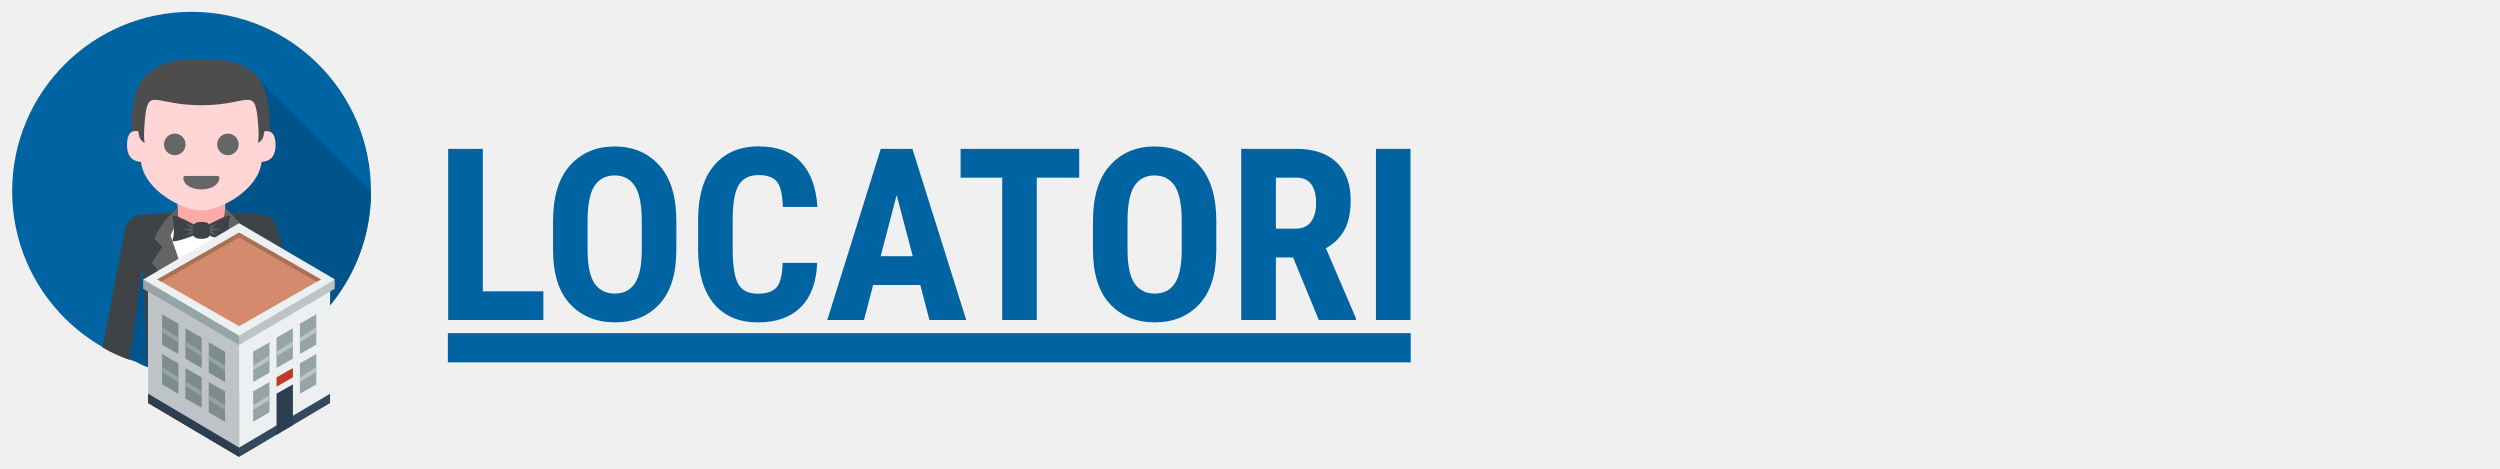
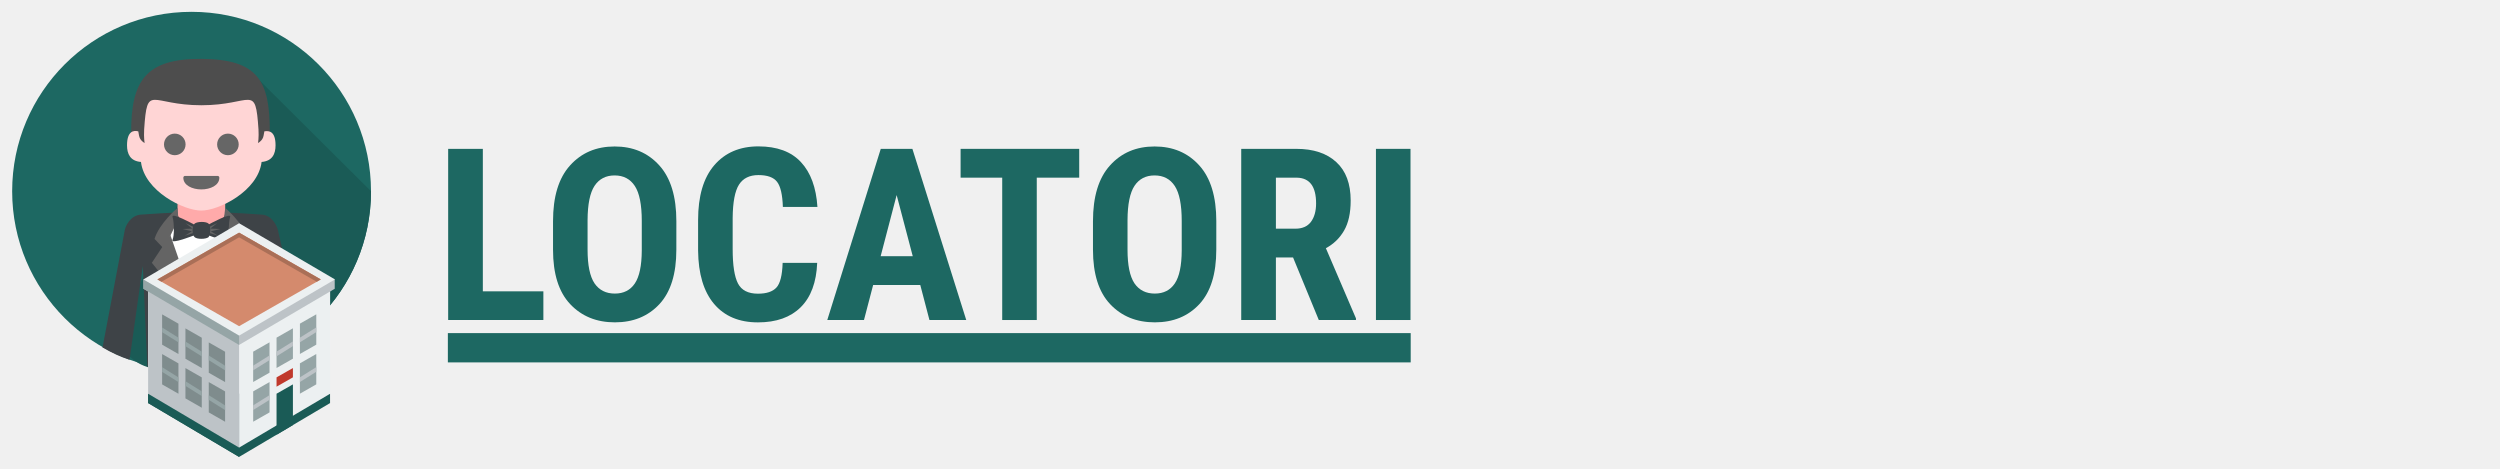
- <svg xmlns="http://www.w3.org/2000/svg" width="512" height="96" viewBox="0 0 135.467 25.4" version="1.1" id="svg5">
+ <svg xmlns="http://www.w3.org/2000/svg" width="512" height="96" viewBox="0 0 135.467 25.4" version="1.1" id="svg5" xml:space="preserve">
  <defs id="defs2" />
  <g id="layer1">
-     <path id="path35534" style="fill:#0064a3;stroke-width:2.921" d="m 24.268,18.05 h 52.173 v 1.587 H 24.268 Z" />
-     <circle style="fill:#0064a3;fill-opacity:1;stroke-width:0.038" cx="10.381" cy="10.363" r="9.722" id="circle1004" />
-     <path style="fill:#00548c;fill-opacity:1;stroke-width:0.038" d="M 20.104,10.363 13.966,4.257 C 10.466,6.058 10.862,10.562 5.557,18.826 c 1.911,-0.331 0.696,1.489 4.825,1.259 5.369,0 9.722,-4.353 9.722,-9.722 z" id="path1006" />
+     <path id="path35534" style="fill:#1d6862;stroke-width:2.921;fill-opacity:1" d="m 24.268,18.05 h 52.173 v 1.587 H 24.268 Z" />
+     <circle style="fill:#1d6862;fill-opacity:1;stroke-width:0.038" cx="10.381" cy="10.363" r="9.722" id="circle1004" />
+     <path style="fill:#1a5b56;fill-opacity:1;stroke-width:0.038" d="M 20.104,10.363 13.966,4.257 C 10.466,6.058 10.862,10.562 5.557,18.826 c 1.911,-0.331 0.696,1.489 4.825,1.259 5.369,0 9.722,-4.353 9.722,-9.722 z" id="path1006" />
    <path fill="#e6b796" d="m 9.618,10.703 h 2.585 v 1.585 H 9.618 Z" id="path1279" style="fill:#ffaaaa;stroke-width:0.244" />
    <path d="m 16.331,18.034 -1.274,-5.575 c -0.049,-0.195 -0.293,-0.781 -0.854,-0.829 -2.073,-0.146 -2,-0.098 -2,-0.098 0,0.39 -0.585,0.732 -1.293,0.732 -0.707,0 -1.293,-0.317 -1.293,-0.732 0,0 0.073,-0.049 -2,0.098 -0.537,0.049 -0.805,0.585 -0.854,0.829 l -1.207,6.367 c 0.496,0.295 0.983,0.515 1.463,0.67 l 0.719,-5.086 0.244,5.443 c 1.926,0.708 6.392,0.155 8.348,-1.819 z" fill="#3e4347" id="path2250" style="stroke-width:0.244" />
    <path d="m 10.911,17.581 c 0,0 2.024,-3.537 1.805,-4.732 -0.049,-0.244 -0.366,-0.683 -0.585,-0.976 -0.171,0.366 -0.659,0.61 -1.22,0.61 -0.561,0 -1.049,-0.268 -1.22,-0.61 -0.244,0.293 -0.561,0.707 -0.585,0.951 -0.22,1.244 1.805,4.756 1.805,4.756" fill="#ffffff" id="path1283" style="stroke-width:0.244" />
    <path d="m 12.203,11.264 c 0,0 1,0.854 1.244,1.683 l -0.512,0.537 -0.805,-1.585 0.073,-0.634" id="path1287" style="fill:#646464;stroke-width:0.244" />
    <path d="M 10.911,17.581 8.228,14.24 9.228,12.727 Z" id="path1289" style="fill:#646464;stroke-width:0.244" />
    <path d="m 9.618,11.264 c 0,0 -1,0.854 -1.244,1.683 l 0.512,0.537 0.781,-1.61 -0.049,-0.61" id="path1291" style="fill:#646464;stroke-width:0.244" />
    <path d="m 12.472,12.996 c 0.122,0.268 -1.171,-0.244 -1.171,-0.244 v -0.585 c 0,0 1.244,-0.683 1.171,-0.415 -0.098,0.341 -0.098,1.024 0,1.244" fill="#3e4347" id="path1295" style="stroke-width:0.244" />
    <path fill="#646464" d="M 11.935,12.41 11.398,12.386 11.764,12.093 11.301,12.313 v 0.293 l 0.512,0.171 -0.39,-0.244 z" id="path1297" style="stroke-width:0.244" />
    <path d="m 9.349,12.996 c -0.122,0.268 1.171,-0.244 1.171,-0.244 v -0.585 c 0,0 -1.244,-0.683 -1.171,-0.415 0.098,0.341 0.098,1.024 0,1.244" fill="#3e4347" id="path1299" style="stroke-width:0.244" />
    <path fill="#646464" d="m 9.886,12.41 0.537,-0.024 -0.366,-0.293 0.463,0.22 v 0.293 l -0.512,0.171 0.39,-0.244 z" id="path1301" style="stroke-width:0.244" />
    <path d="m 11.301,12.849 c -0.146,0.122 -0.634,0.122 -0.756,0 -0.146,-0.122 -0.146,-0.61 0,-0.732 0.146,-0.122 0.634,-0.122 0.756,0 0.122,0.098 0.122,0.585 0,0.732" id="path1303" style="fill:#3e4347;stroke-width:0.244" />
    <path d="m 7.106,7.166 0.39,0.707 h 6.829 l 0.293,-0.756 c 0,-2.732 -0.634,-3.903 -3.683,-3.927 C 7.886,3.166 7.106,4.386 7.106,7.166" fill="#594640" id="path1313" style="fill:#4d4d4d;stroke-width:0.244" />
    <path d="m 14.325,7.118 c -0.024,0.146 -0.049,0.317 -0.098,0.39 -0.073,0.146 -0.244,0.244 -0.244,0.244 0,0 0.049,-0.317 0.024,-0.732 -0.171,-2.537 -0.317,-1.317 -3.098,-1.317 -2.781,0 -2.927,-1.22 -3.098,1.317 -0.024,0.439 0.024,0.732 0.024,0.732 0,0 -0.171,-0.098 -0.244,-0.244 -0.049,-0.073 -0.073,-0.244 -0.098,-0.39 -0.268,-0.073 -0.61,0 -0.61,0.756 0,0.463 0.171,0.854 0.756,0.902 0.195,1.585 2.317,2.634 3.268,2.634 0.951,0 3.073,-1.049 3.268,-2.634 0.585,-0.049 0.756,-0.439 0.756,-0.902 0,-0.756 -0.341,-0.805 -0.61,-0.756" fill="#ffe1bd" id="path1315" style="fill:#ffd5d5;stroke-width:0.244" />
    <circle cx="9.471" cy="7.825" r="0.585" id="circle1317" style="fill:#666666;stroke-width:0.244" />
    <circle cx="12.35" cy="7.825" r="0.585" id="circle1319" style="fill:#666666;stroke-width:0.244" />
    <path d="m 11.886,9.63 c 0,0.415 -0.488,0.634 -0.976,0.634 -0.488,0 -0.976,-0.22 -0.976,-0.634 0,0 0,-0.098 0.098,-0.098 h 1.756 c 0.098,0 0.098,0.098 0.098,0.098" id="path1321" style="fill:#666666;stroke-width:0.244" />
-     <g id="g2784" transform="matrix(0.8339664,0,0,0.8339664,15.84905,32.71064)">
-       <path d="m -8.667,-13.51 5.408,-6.735 -2.016,-3.048 z" id="path1285" style="fill:#646464;stroke-width:0.492" />
-       <path d="m -8.667,-19.508 -0.59,0.541 0.59,0.59 0.59,-0.59 z" id="path1307" style="fill:#3e4347;stroke-width:0.492" />
-       <path d="M -8.667,-17.001 -9.257,-16.46 -8.667,-15.919 -8.077,-16.46 Z" id="path1309" style="fill:#3e4347;stroke-width:0.492" />
-       <path fill="#34495e" d="m -3.47,-13.65 c 0,0 -5.917,0.005 -5.911,0.006 0.003,0.131 0,0.61 0,0.61 l 5.911,3.499 5.911,-3.499 c 0,0 -0.005,-0.485 -0.001,-0.605 -0.014,-0.029 -5.91,-0.012 -5.91,-0.012 z" id="path1229" style="stroke-width:0.152" />
-       <path fill="#ecf0f1" d="m -3.47,-20.779 c 0,0 -5.917,0.005 -5.911,0.006 0.003,0.131 0,7.133 0,7.133 l 5.911,3.499 5.911,-3.499 c 0,0 -6.07e-4,-7.008 0.003,-7.128 -0.014,-0.03 -5.914,-0.012 -5.914,-0.012 z" id="path1231" style="stroke-width:0.152" />
-       <path fill="#2c3e50" d="m -9.381,-13.644 c 0.003,0.131 0,0.61 0,0.61 l 5.911,3.499 v -4.116 c 1.529e-4,0 -5.917,0.005 -5.911,0.006 z" id="path1233" style="stroke-width:0.152" />
-       <path fill="#bdc3c7" d="m -9.381,-20.773 c 0.003,0.131 0,7.133 0,7.133 l 5.911,3.499 v -10.638 c 0,0 -5.918,0.005 -5.911,0.006 z" id="path1235" style="stroke-width:0.152" />
-       <path fill="#bdc3c7" d="m -3.47,-21.077 c 0,0 -6.22,0.005 -6.214,0.006 0.003,0.131 0,0.61 0,0.61 l 6.214,3.651 6.214,-3.651 c 0,0 -0.005,-0.485 -0.001,-0.605 -0.014,-0.03 -6.213,-0.012 -6.213,-0.012 z" id="path1237" style="stroke-width:0.152" />
-       <path fill="#95a5a6" d="m -2.556,-16.375 1.063,-0.607 v 1.972 l -1.063,0.607 z m 1.519,-0.91 1.063,-0.607 v 1.972 l -1.063,0.607 z m -8.647,-3.175 6.197,3.64 h 0.017 v -4.247 h -6.214 v 0.033 c 0.001,0.115 4.557e-4,0.345 0,0.477 z m 10.165,2.265 1.064,-0.607 v 1.972 l -1.064,0.607 z m -3.038,4.401 1.063,-0.607 v 1.972 l -1.063,0.607 z m 3.038,-1.82 1.064,-0.607 v 1.972 l -1.064,0.607 z" id="path1239" style="stroke-width:0.152" />
-       <path fill="#2c3e50" d="m -1.036,-13.642 1.063,-0.607 v 2.644 l -1.063,0.629 z" id="path1241" style="stroke-width:0.152" />
-       <path fill="#c0392c" d="m -1.036,-14.704 1.063,-0.607 v 0.606 l -1.063,0.607 z" id="path1243" style="stroke-width:0.152" />
-       <path fill="#ecf0f1" d="m -3.47,-24.718 -6.219,3.651 6.219,3.651 6.228,-3.651 z" id="path1245" style="stroke-width:0.152" />
-       <path fill="#d48a6d" d="m -3.47,-24.106 -5.309,3.039 5.309,3.039 5.309,-3.039 z" id="path1247" style="stroke-width:0.152" />
-       <path fill="#7f8c8d" d="m -4.379,-16.37 -1.061,-0.607 v 1.972 l 1.061,0.607 z m -1.516,-0.91 -1.061,-0.607 v 1.972 l 1.061,0.607 z m -1.516,-0.91 -1.061,-0.607 v 1.972 l 1.061,0.607 z m 3.031,4.399 -1.061,-0.607 v 1.972 l 1.061,0.607 z m -1.516,-0.91 -1.061,-0.607 v 1.972 l 1.061,0.607 z m -1.516,-0.91 -1.061,-0.607 v 1.972 l 1.061,0.607 z" id="path1249-3" style="stroke-width:0.152" />
-       <path fill="#bdc3c7" d="m 1.546,-17.949 -1.064,0.664 v 0.303 l 1.064,-0.664 z m 0,2.58 -1.064,0.664 v 0.303 l 1.064,-0.664 z m -1.519,-1.67 -1.063,0.664 v 0.303 l 1.063,-0.664 z m -1.519,0.91 -1.063,0.664 v 0.303 l 1.063,-0.663 z m 0,2.58 -1.063,0.664 v 0.303 l 1.063,-0.663 z" id="path1251-6" style="stroke-width:0.152" />
-       <path fill="#95a5a6" d="m -5.44,-16.124 v 0.304 l 1.061,0.663 v -0.303 z m 0,2.579 v 0.303 l 1.061,0.664 v -0.304 z m -1.516,-0.91 v 0.303 l 1.061,0.664 v -0.304 z m 0,-2.579 v 0.303 l 1.061,0.664 v -0.303 z m -1.516,1.669 v 0.303 l 1.061,0.664 v -0.304 z m 0,-2.579 v 0.303 l 1.061,0.664 v -0.303 z" id="path1253-7" style="stroke-width:0.152" />
-       <path fill="#aa6f57" d="m -3.47,-23.803 5.044,2.887 0.265,-0.152 -5.309,-3.039 -5.309,3.039 0.265,0.152 z" id="path1255" style="stroke-width:0.152" />
-     </g>
-     <g id="g15878" transform="translate(-4.423185,2.799878)">
-       <path d="m 33.867,12.986 v 1.554 H 28.708 V 5.266 h 1.879 v 7.721 z" style="font-weight:bold;font-size:13.046px;line-height:1.25;font-family:'Roboto Condensed';-inkscape-font-specification:'Roboto Condensed,  Bold';fill:#0064a3;stroke-width:0.978" id="path15631" />
-       <path d="m 41.072,10.731 q 0,1.962 -0.917,2.949 -0.917,0.987 -2.414,0.987 -1.491,0 -2.421,-0.987 -0.93,-0.987 -0.93,-2.949 v -1.542 q 0,-2.007 0.924,-3.026 0.924,-1.026 2.414,-1.026 1.497,0 2.421,1.026 0.924,1.019 0.924,3.026 z M 39.199,9.177 q 0,-1.325 -0.376,-1.898 -0.376,-0.573 -1.096,-0.573 -0.713,0 -1.089,0.567 -0.369,0.561 -0.376,1.854 v 1.605 q 0,1.261 0.376,1.822 0.382,0.554 1.102,0.554 0.713,0 1.083,-0.548 0.369,-0.548 0.376,-1.784 z" style="font-weight:bold;font-size:13.046px;line-height:1.25;font-family:'Roboto Condensed';-inkscape-font-specification:'Roboto Condensed,  Bold';fill:#0064a3;stroke-width:0.978" id="path15628" />
-       <path d="m 46.831,11.445 h 1.873 q -0.064,1.58 -0.892,2.402 -0.828,0.822 -2.319,0.822 -1.529,0 -2.376,-1 Q 42.27,12.668 42.251,10.782 V 9.12 q 0,-1.943 0.873,-2.962 0.879,-1.026 2.395,-1.026 1.516,0 2.306,0.854 0.79,0.847 0.892,2.427 h -1.873 q -0.032,-0.994 -0.312,-1.357 -0.28,-0.369 -1.013,-0.369 -0.72,0 -1.051,0.516 -0.331,0.516 -0.344,1.803 v 1.688 q 0,1.312 0.287,1.866 0.287,0.554 1.083,0.554 0.694,0 1,-0.331 0.306,-0.331 0.338,-1.338 z" style="font-weight:bold;font-size:13.046px;line-height:1.25;font-family:'Roboto Condensed';-inkscape-font-specification:'Roboto Condensed,  Bold';fill:#0064a3;stroke-width:0.978" id="path15625" />
-       <path d="m 49.251,14.541 2.898,-9.275 h 1.714 l 2.918,9.275 h -1.994 l -0.497,-1.898 h -2.554 l -0.497,1.898 z m 2.892,-3.459 h 1.739 L 53.01,7.769 Z" style="font-weight:bold;font-size:13.046px;line-height:1.25;font-family:'Roboto Condensed';-inkscape-font-specification:'Roboto Condensed,  Bold';fill:#0064a3;stroke-width:0.978" id="path15622" />
-       <path d="m 56.475,6.827 v -1.561 h 6.427 v 1.561 h -2.3 v 7.714 H 58.73 V 6.827 Z" style="font-weight:bold;font-size:13.046px;line-height:1.25;font-family:'Roboto Condensed';-inkscape-font-specification:'Roboto Condensed,  Bold';fill:#0064a3;stroke-width:0.978" id="path15619" />
-       <path d="m 70.33,10.731 q 0,1.962 -0.917,2.949 -0.917,0.987 -2.414,0.987 -1.491,0 -2.421,-0.987 -0.93,-0.987 -0.93,-2.949 v -1.542 q 0,-2.007 0.924,-3.026 0.924,-1.026 2.414,-1.026 1.497,0 2.421,1.026 0.924,1.019 0.924,3.026 z M 68.457,9.177 q 0,-1.325 -0.376,-1.898 -0.376,-0.573 -1.096,-0.573 -0.713,0 -1.089,0.567 -0.369,0.561 -0.376,1.854 v 1.605 q 0,1.261 0.376,1.822 0.382,0.554 1.102,0.554 0.713,0 1.083,-0.548 0.369,-0.548 0.376,-1.784 z" style="font-weight:bold;font-size:13.046px;line-height:1.25;font-family:'Roboto Condensed';-inkscape-font-specification:'Roboto Condensed,  Bold';fill:#0064a3;stroke-width:0.978" id="path15616" />
-       <path d="M 75.885,14.541 74.49,11.152 h -0.93 v 3.389 H 71.681 V 5.266 h 2.988 q 1.389,0 2.166,0.72 0.777,0.713 0.777,2.083 0,1.006 -0.357,1.624 -0.357,0.618 -0.987,0.956 l 1.631,3.803 v 0.089 z M 73.56,6.827 v 2.765 h 1.057 q 0.561,0 0.841,-0.369 0.28,-0.376 0.28,-1 0,-1.37 -1.032,-1.395 z" style="font-weight:bold;font-size:13.046px;line-height:1.25;font-family:'Roboto Condensed';-inkscape-font-specification:'Roboto Condensed,  Bold';fill:#0064a3;stroke-width:0.978" id="path15613" />
-       <path d="m 80.854,5.266 v 9.275 H 78.981 V 5.266 Z" style="font-weight:bold;font-size:13.046px;line-height:1.25;font-family:'Roboto Condensed';-inkscape-font-specification:'Roboto Condensed,  Bold';fill:#0064a3;stroke-width:0.978" id="path15610" />
+     <path d="m 8.621,21.443 4.51,-5.617 -1.681,-2.542 z" id="path1285" style="fill:#646464;stroke-width:0.41" />
+     <path d="m 8.621,16.442 -0.492,0.451 0.492,0.492 0.492,-0.492 z" id="path1307" style="fill:#3e4347;stroke-width:0.41" />
+     <path d="m 8.621,18.533 -0.492,0.451 0.492,0.451 0.492,-0.451 z" id="path1309" style="fill:#3e4347;stroke-width:0.41" />
+     <path fill="#34495e" d="m 12.956,21.327 c 0,0 -4.935,0.004 -4.93,0.005 0.002,0.109 0,0.509 0,0.509 l 4.929,2.918 4.93,-2.918 c 0,0 -0.004,-0.405 -10e-4,-0.505 -0.012,-0.025 -4.928,-0.01 -4.928,-0.01 z" id="path1229" style="stroke-width:0.127;fill:#1a5b56;fill-opacity:1" />
+     <path fill="#ecf0f1" d="m 12.956,15.382 c 0,0 -4.935,0.004 -4.93,0.005 0.002,0.109 0,5.949 0,5.949 l 4.93,2.918 4.93,-2.918 c 0,0 -5.07e-4,-5.844 0.003,-5.944 -0.011,-0.025 -4.932,-0.01 -4.932,-0.01 z" id="path1231" style="stroke-width:0.127" />
+     <path fill="#2c3e50" d="m 8.026,21.332 c 0.002,0.109 0,0.509 0,0.509 l 4.929,2.918 v -3.432 c 1.27e-4,0 -4.935,0.004 -4.929,0.005 z" id="path1233" style="stroke-width:0.127;fill:#1a5b56;fill-opacity:1" />
+     <path fill="#bdc3c7" d="m 8.026,15.387 c 0.002,0.109 0,5.949 0,5.949 l 4.93,2.918 v -8.872 c 0,0 -4.935,0.004 -4.93,0.005 z" id="path1235" style="stroke-width:0.127" />
+     <path fill="#bdc3c7" d="m 12.956,15.133 c 0,0 -5.188,0.004 -5.182,0.005 0.002,0.109 0,0.509 0,0.509 l 5.182,3.044 5.182,-3.044 c 0,0 -0.004,-0.405 -0.001,-0.505 -0.011,-0.025 -5.181,-0.01 -5.181,-0.01 z" id="path1237" style="stroke-width:0.127" />
+     <path fill="#95a5a6" d="m 13.718,19.055 0.887,-0.506 v 1.645 l -0.887,0.506 z m 1.267,-0.759 0.887,-0.506 v 1.645 l -0.887,0.506 z m -7.211,-2.648 5.168,3.036 h 0.014 v -3.542 H 7.774 v 0.027 c 0.001,0.096 3.8e-4,0.288 0,0.398 z m 8.478,1.889 0.887,-0.506 v 1.644 L 16.251,19.181 Z m -2.533,3.67 0.887,-0.506 v 1.645 l -0.887,0.506 z M 16.251,19.688 17.138,19.182 v 1.645 L 16.251,21.333 Z" id="path1239" style="stroke-width:0.127" />
+     <path fill="#2c3e50" d="m 14.985,21.334 0.887,-0.506 v 2.205 l -0.887,0.525 z" id="path1241" style="stroke-width:0.127;fill:#1a5b56;fill-opacity:1" />
+     <path fill="#c0392c" d="m 14.985,20.448 0.887,-0.506 v 0.505 l -0.887,0.506 z" id="path1243" style="stroke-width:0.127" />
+     <path fill="#ecf0f1" d="m 12.956,12.097 -5.186,3.044 5.186,3.044 5.194,-3.044 z" id="path1245" style="stroke-width:0.127" />
+     <path fill="#d48a6d" d="m 12.956,12.607 -4.428,2.534 4.428,2.534 4.428,-2.534 z" id="path1247" style="stroke-width:0.127" />
+     <path fill="#7f8c8d" d="m 12.197,19.059 -0.885,-0.506 v 1.645 l 0.885,0.506 z m -1.264,-0.759 -0.885,-0.506 v 1.645 l 0.885,0.506 z M 9.669,17.54 8.785,17.034 v 1.644 l 0.885,0.506 z m 2.528,3.669 -0.885,-0.506 v 1.644 l 0.885,0.506 z m -1.264,-0.759 -0.885,-0.506 v 1.644 l 0.885,0.506 z M 9.669,19.691 8.785,19.185 v 1.645 l 0.885,0.506 z" id="path1249-3" style="stroke-width:0.127" />
+     <path fill="#bdc3c7" d="M 17.138,17.742 16.251,18.296 v 0.253 l 0.887,-0.553 z m 0,2.152 -0.887,0.553 v 0.253 l 0.887,-0.554 z m -1.267,-1.393 -0.887,0.554 v 0.253 l 0.887,-0.554 z m -1.267,0.759 -0.887,0.554 v 0.253 l 0.887,-0.553 z m 0,2.152 -0.887,0.554 v 0.253 l 0.887,-0.553 z" id="path1251-6" style="stroke-width:0.127" />
+     <path fill="#95a5a6" d="m 11.313,19.264 v 0.253 l 0.885,0.553 v -0.253 z m 0,2.151 v 0.253 l 0.885,0.554 v -0.253 z m -1.264,-0.759 v 0.253 l 0.885,0.554 v -0.253 z m 0,-2.151 v 0.253 l 0.885,0.554 v -0.253 z m -1.264,1.392 v 0.253 l 0.885,0.554 v -0.253 z m 0,-2.151 v 0.253 l 0.885,0.554 v -0.253 z" id="path1253-7" style="stroke-width:0.127" />
+     <path fill="#aa6f57" d="m 12.956,12.86 4.207,2.408 0.221,-0.127 -4.428,-2.534 -4.428,2.534 0.221,0.127 z" id="path1255" style="stroke-width:0.127" />
+     <g id="g15878" transform="translate(-4.423185,2.799878)" style="fill:#1d6862;fill-opacity:1">
+       <path d="m 33.867,12.986 v 1.554 H 28.708 V 5.266 h 1.879 v 7.721 z" style="font-weight:bold;font-size:13.046px;line-height:1.25;font-family:'Roboto Condensed';-inkscape-font-specification:'Roboto Condensed,  Bold';fill:#1d6862;stroke-width:0.978;fill-opacity:1" id="path15631" />
+       <path d="m 41.072,10.731 q 0,1.962 -0.917,2.949 -0.917,0.987 -2.414,0.987 -1.491,0 -2.421,-0.987 -0.93,-0.987 -0.93,-2.949 v -1.542 q 0,-2.007 0.924,-3.026 0.924,-1.026 2.414,-1.026 1.497,0 2.421,1.026 0.924,1.019 0.924,3.026 z M 39.199,9.177 q 0,-1.325 -0.376,-1.898 -0.376,-0.573 -1.096,-0.573 -0.713,0 -1.089,0.567 -0.369,0.561 -0.376,1.854 v 1.605 q 0,1.261 0.376,1.822 0.382,0.554 1.102,0.554 0.713,0 1.083,-0.548 0.369,-0.548 0.376,-1.784 z" style="font-weight:bold;font-size:13.046px;line-height:1.25;font-family:'Roboto Condensed';-inkscape-font-specification:'Roboto Condensed,  Bold';fill:#1d6862;stroke-width:0.978;fill-opacity:1" id="path15628" />
+       <path d="m 46.831,11.445 h 1.873 q -0.064,1.58 -0.892,2.402 -0.828,0.822 -2.319,0.822 -1.529,0 -2.376,-1 Q 42.27,12.668 42.251,10.782 V 9.12 q 0,-1.943 0.873,-2.962 0.879,-1.026 2.395,-1.026 1.516,0 2.306,0.854 0.79,0.847 0.892,2.427 h -1.873 q -0.032,-0.994 -0.312,-1.357 -0.28,-0.369 -1.013,-0.369 -0.72,0 -1.051,0.516 -0.331,0.516 -0.344,1.803 v 1.688 q 0,1.312 0.287,1.866 0.287,0.554 1.083,0.554 0.694,0 1,-0.331 0.306,-0.331 0.338,-1.338 z" style="font-weight:bold;font-size:13.046px;line-height:1.25;font-family:'Roboto Condensed';-inkscape-font-specification:'Roboto Condensed,  Bold';fill:#1d6862;stroke-width:0.978;fill-opacity:1" id="path15625" />
+       <path d="m 49.251,14.541 2.898,-9.275 h 1.714 l 2.918,9.275 h -1.994 l -0.497,-1.898 h -2.554 l -0.497,1.898 z m 2.892,-3.459 h 1.739 L 53.01,7.769 Z" style="font-weight:bold;font-size:13.046px;line-height:1.25;font-family:'Roboto Condensed';-inkscape-font-specification:'Roboto Condensed,  Bold';fill:#1d6862;stroke-width:0.978;fill-opacity:1" id="path15622" />
+       <path d="m 56.475,6.827 v -1.561 h 6.427 v 1.561 h -2.3 v 7.714 H 58.73 V 6.827 Z" style="font-weight:bold;font-size:13.046px;line-height:1.25;font-family:'Roboto Condensed';-inkscape-font-specification:'Roboto Condensed,  Bold';fill:#1d6862;stroke-width:0.978;fill-opacity:1" id="path15619" />
+       <path d="m 70.33,10.731 q 0,1.962 -0.917,2.949 -0.917,0.987 -2.414,0.987 -1.491,0 -2.421,-0.987 -0.93,-0.987 -0.93,-2.949 v -1.542 q 0,-2.007 0.924,-3.026 0.924,-1.026 2.414,-1.026 1.497,0 2.421,1.026 0.924,1.019 0.924,3.026 z M 68.457,9.177 q 0,-1.325 -0.376,-1.898 -0.376,-0.573 -1.096,-0.573 -0.713,0 -1.089,0.567 -0.369,0.561 -0.376,1.854 v 1.605 q 0,1.261 0.376,1.822 0.382,0.554 1.102,0.554 0.713,0 1.083,-0.548 0.369,-0.548 0.376,-1.784 z" style="font-weight:bold;font-size:13.046px;line-height:1.25;font-family:'Roboto Condensed';-inkscape-font-specification:'Roboto Condensed,  Bold';fill:#1d6862;stroke-width:0.978;fill-opacity:1" id="path15616" />
+       <path d="M 75.885,14.541 74.49,11.152 h -0.93 v 3.389 H 71.681 V 5.266 h 2.988 q 1.389,0 2.166,0.72 0.777,0.713 0.777,2.083 0,1.006 -0.357,1.624 -0.357,0.618 -0.987,0.956 l 1.631,3.803 v 0.089 z M 73.56,6.827 v 2.765 h 1.057 q 0.561,0 0.841,-0.369 0.28,-0.376 0.28,-1 0,-1.37 -1.032,-1.395 z" style="font-weight:bold;font-size:13.046px;line-height:1.25;font-family:'Roboto Condensed';-inkscape-font-specification:'Roboto Condensed,  Bold';fill:#1d6862;stroke-width:0.978;fill-opacity:1" id="path15613" />
+       <path d="m 80.854,5.266 v 9.275 H 78.981 V 5.266 Z" style="font-weight:bold;font-size:13.046px;line-height:1.25;font-family:'Roboto Condensed';-inkscape-font-specification:'Roboto Condensed,  Bold';fill:#1d6862;stroke-width:0.978;fill-opacity:1" id="path15610" />
    </g>
  </g>
</svg>
